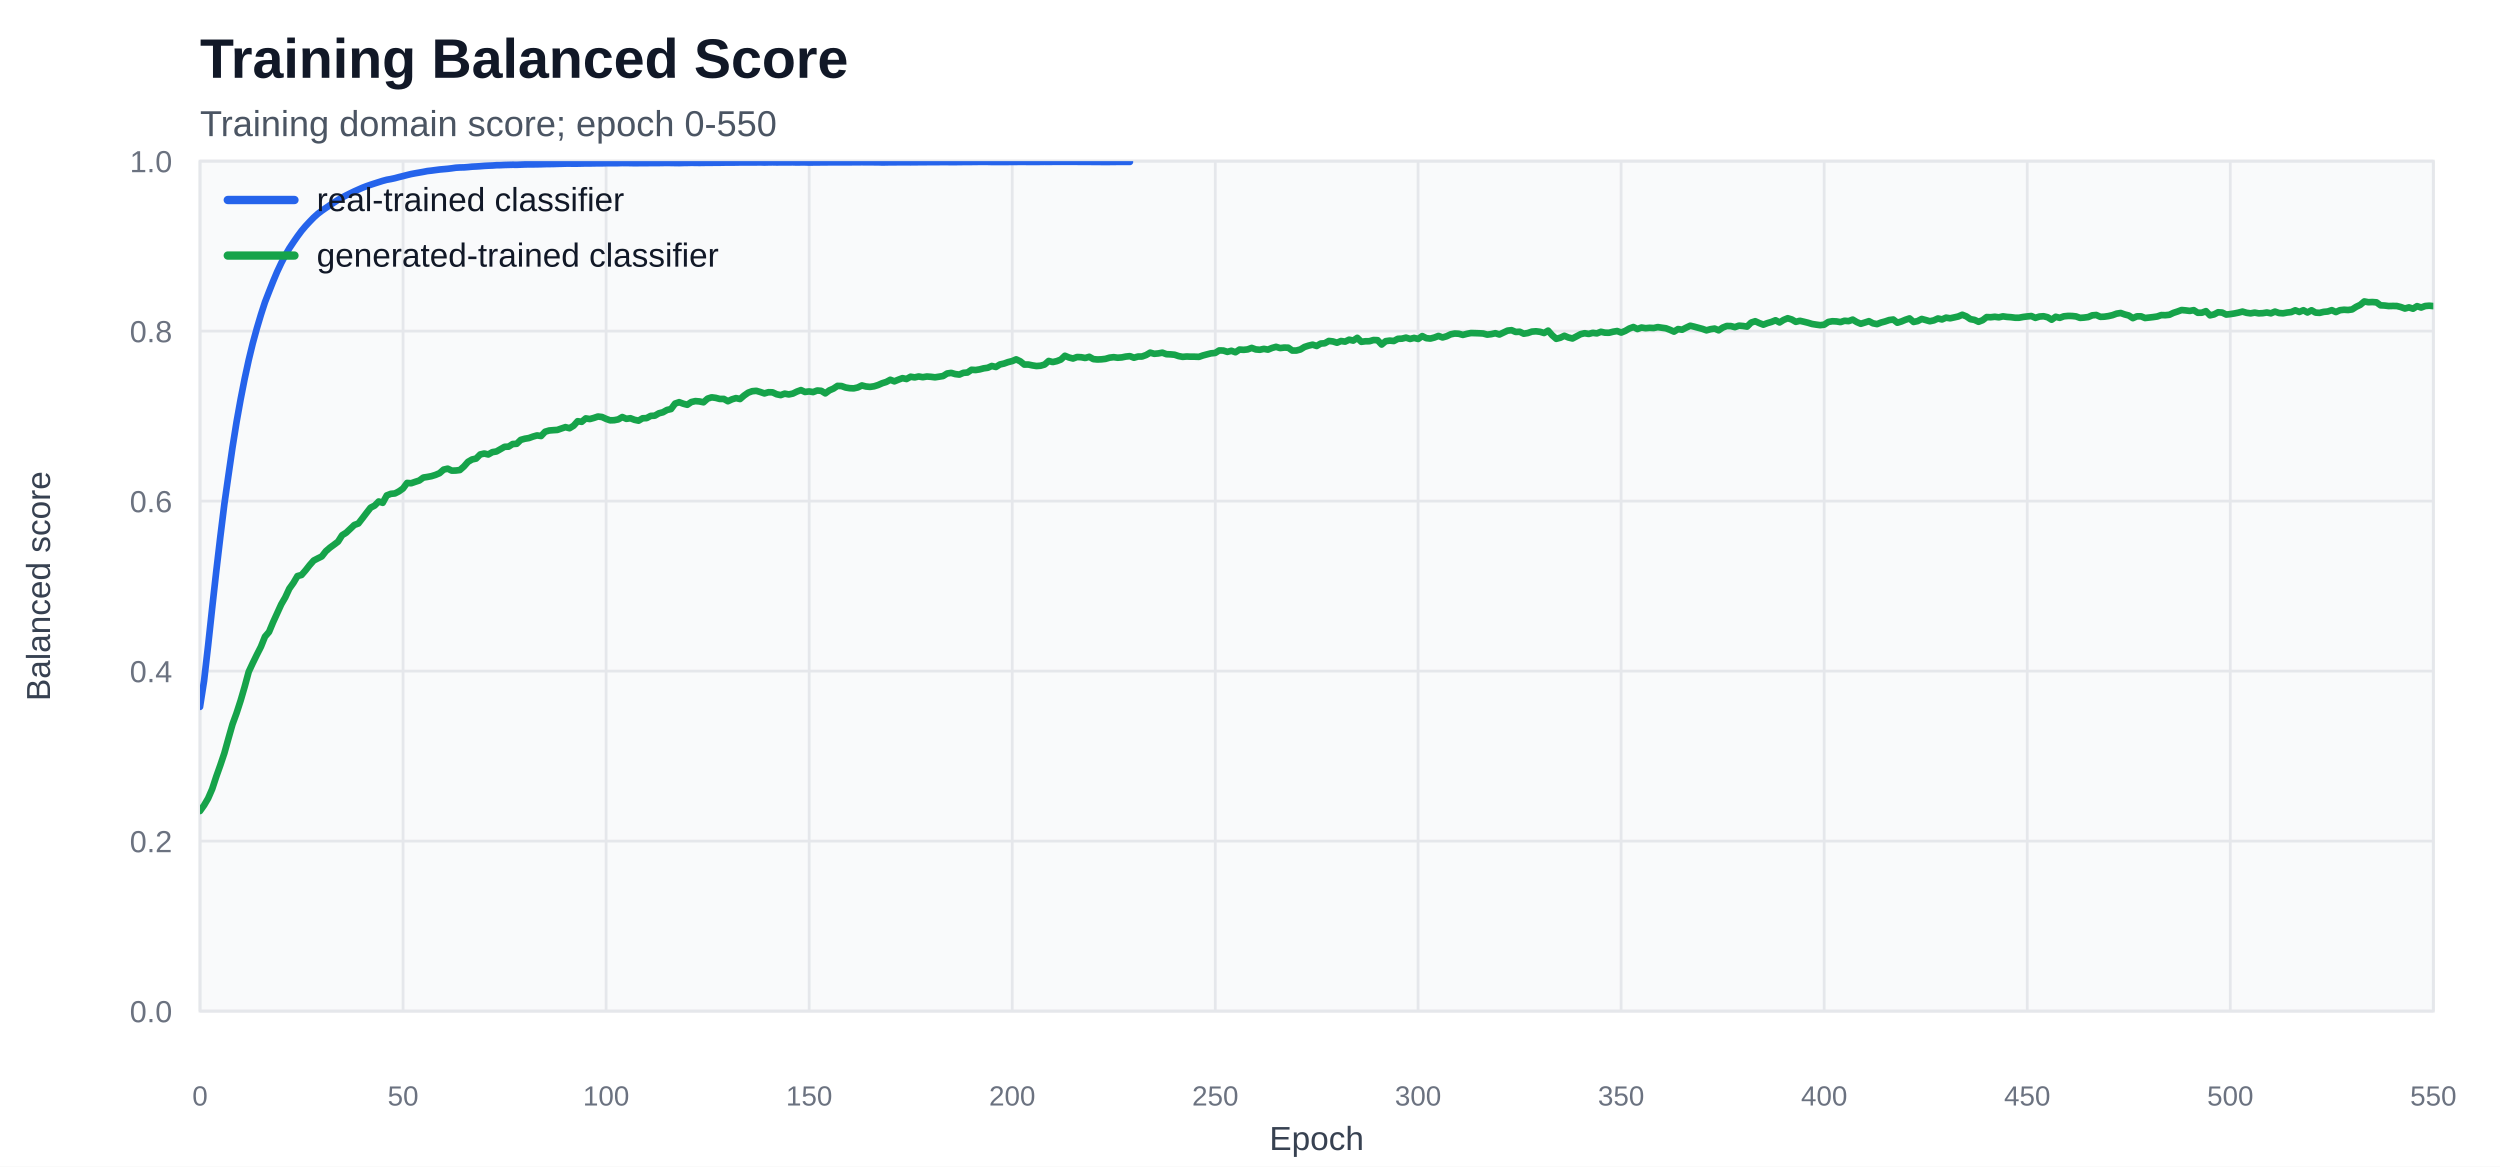
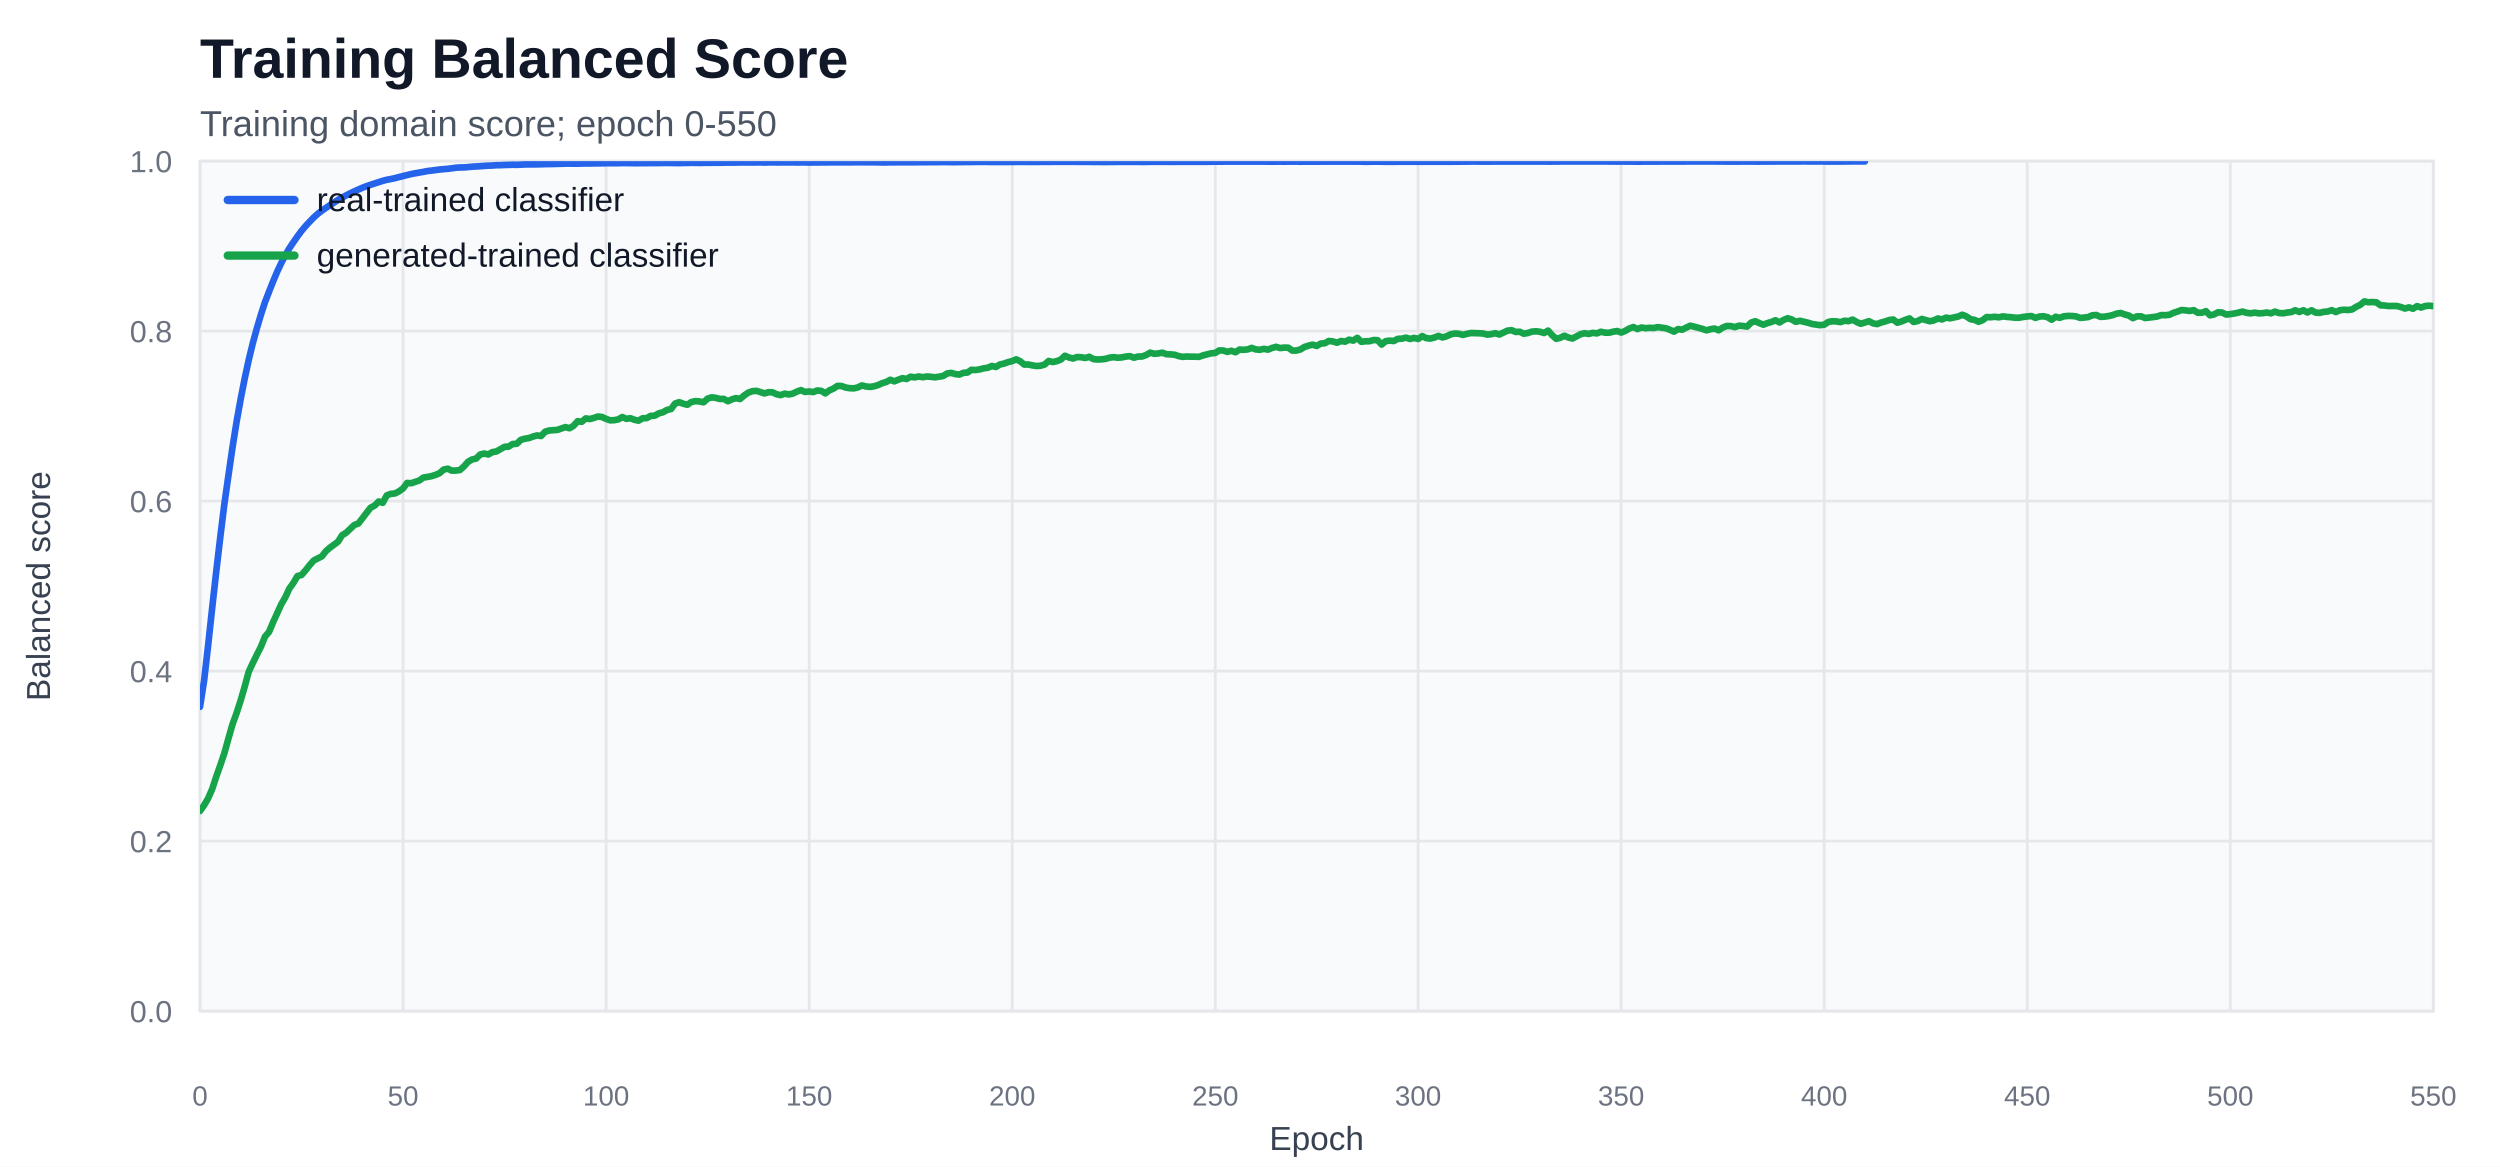
<svg xmlns="http://www.w3.org/2000/svg" width="900" height="420" viewBox="0 0 900 420">
  <rect width="100%" height="100%" fill="#fff" />
  <defs>
    <clipPath id="metal_cls_score_train_clip">
      <rect x="72" y="58" width="804" height="306" />
    </clipPath>
  </defs>
  <text x="72" y="28" font-family="Arial,sans-serif" font-size="20" font-weight="700" fill="#111827">Training Balanced Score</text>
  <text x="72" y="49" font-family="Arial,sans-serif" font-size="13" fill="#4b5563">Training domain score; epoch 0-550</text>
  <rect x="72" y="58" width="804" height="306" fill="#f9fafb" stroke="#e5e7eb" />
  <line x1="72.0" y1="58" x2="72.0" y2="364" stroke="#e5e7eb" />
  <text x="72.0" y="398" text-anchor="middle" font-family="Arial,sans-serif" font-size="10" fill="#6b7280">0</text>
  <line x1="145.1" y1="58" x2="145.1" y2="364" stroke="#e5e7eb" />
  <text x="145.1" y="398" text-anchor="middle" font-family="Arial,sans-serif" font-size="10" fill="#6b7280">50</text>
  <line x1="218.2" y1="58" x2="218.2" y2="364" stroke="#e5e7eb" />
  <text x="218.2" y="398" text-anchor="middle" font-family="Arial,sans-serif" font-size="10" fill="#6b7280">100</text>
  <line x1="291.3" y1="58" x2="291.3" y2="364" stroke="#e5e7eb" />
  <text x="291.3" y="398" text-anchor="middle" font-family="Arial,sans-serif" font-size="10" fill="#6b7280">150</text>
  <line x1="364.4" y1="58" x2="364.4" y2="364" stroke="#e5e7eb" />
  <text x="364.4" y="398" text-anchor="middle" font-family="Arial,sans-serif" font-size="10" fill="#6b7280">200</text>
  <line x1="437.5" y1="58" x2="437.5" y2="364" stroke="#e5e7eb" />
  <text x="437.5" y="398" text-anchor="middle" font-family="Arial,sans-serif" font-size="10" fill="#6b7280">250</text>
  <line x1="510.5" y1="58" x2="510.5" y2="364" stroke="#e5e7eb" />
  <text x="510.5" y="398" text-anchor="middle" font-family="Arial,sans-serif" font-size="10" fill="#6b7280">300</text>
  <line x1="583.6" y1="58" x2="583.6" y2="364" stroke="#e5e7eb" />
  <text x="583.6" y="398" text-anchor="middle" font-family="Arial,sans-serif" font-size="10" fill="#6b7280">350</text>
  <line x1="656.7" y1="58" x2="656.7" y2="364" stroke="#e5e7eb" />
  <text x="656.7" y="398" text-anchor="middle" font-family="Arial,sans-serif" font-size="10" fill="#6b7280">400</text>
  <line x1="729.8" y1="58" x2="729.8" y2="364" stroke="#e5e7eb" />
  <text x="729.8" y="398" text-anchor="middle" font-family="Arial,sans-serif" font-size="10" fill="#6b7280">450</text>
  <line x1="802.9" y1="58" x2="802.9" y2="364" stroke="#e5e7eb" />
  <text x="802.9" y="398" text-anchor="middle" font-family="Arial,sans-serif" font-size="10" fill="#6b7280">500</text>
  <line x1="876.0" y1="58" x2="876.0" y2="364" stroke="#e5e7eb" />
  <text x="876.0" y="398" text-anchor="middle" font-family="Arial,sans-serif" font-size="10" fill="#6b7280">550</text>
  <line x1="72" y1="364.0" x2="876" y2="364.0" stroke="#e5e7eb" />
  <text x="62" y="368.0" text-anchor="end" font-family="Arial,sans-serif" font-size="11" fill="#6b7280">0.0</text>
  <line x1="72" y1="302.8" x2="876" y2="302.8" stroke="#e5e7eb" />
  <text x="62" y="306.8" text-anchor="end" font-family="Arial,sans-serif" font-size="11" fill="#6b7280">0.2</text>
  <line x1="72" y1="241.6" x2="876" y2="241.6" stroke="#e5e7eb" />
  <text x="62" y="245.6" text-anchor="end" font-family="Arial,sans-serif" font-size="11" fill="#6b7280">0.4</text>
  <line x1="72" y1="180.4" x2="876" y2="180.4" stroke="#e5e7eb" />
  <text x="62" y="184.4" text-anchor="end" font-family="Arial,sans-serif" font-size="11" fill="#6b7280">0.6</text>
  <line x1="72" y1="119.2" x2="876" y2="119.2" stroke="#e5e7eb" />
  <text x="62" y="123.2" text-anchor="end" font-family="Arial,sans-serif" font-size="11" fill="#6b7280">0.8</text>
  <line x1="72" y1="58.0" x2="876" y2="58.0" stroke="#e5e7eb" />
  <text x="62" y="62.0" text-anchor="end" font-family="Arial,sans-serif" font-size="11" fill="#6b7280">1.0</text>
  <text x="474.0" y="414" text-anchor="middle" font-family="Arial,sans-serif" font-size="12" fill="#374151">Epoch</text>
  <text x="18" y="211.0" text-anchor="middle" font-family="Arial,sans-serif" font-size="12" fill="#374151" transform="rotate(-90 18 211.0)">Balanced score</text>
  <g clip-path="url(#metal_cls_score_train_clip)">
-     <polyline points="72.00,254.46 73.46,245.14 74.92,232.40 76.39,218.80 77.85,205.71 79.31,193.28 80.77,181.46 82.23,171.19 83.69,161.11 85.16,151.91 86.62,143.77 88.08,136.31 89.54,129.58 91.00,123.57 92.47,118.20 93.93,113.29 95.39,108.78 96.85,105.02 98.31,101.32 99.77,97.84 101.24,94.72 102.70,91.91 104.16,89.40 105.62,87.20 107.08,85.09 108.55,83.11 110.01,81.38 111.47,79.81 112.93,78.30 114.39,76.99 115.85,75.87 117.32,74.85 118.78,73.85 120.24,72.91 121.70,71.95 123.16,71.12 124.63,70.33 126.09,69.60 127.55,68.89 129.01,68.24 130.47,67.59 131.93,67.03 133.40,66.52 134.86,66.04 136.32,65.57 137.78,65.11 139.24,64.72 140.71,64.46 142.17,64.14 143.63,63.75 145.09,63.39 146.55,63.01 148.01,62.66 149.48,62.38 150.94,62.13 152.40,61.87 153.86,61.58 155.32,61.42 156.79,61.22 158.25,61.03 159.71,60.90 161.17,60.77 162.63,60.59 164.09,60.38 165.56,60.29 167.02,60.26 168.48,60.15 169.94,60.00 171.40,59.93 172.87,59.84 174.33,59.72 175.79,59.64 177.25,59.59 178.71,59.48 180.17,59.46 181.64,59.39 183.10,59.35 184.56,59.31 186.02,59.33 187.48,59.27 188.95,59.21 190.41,59.18 191.87,59.18 193.33,59.16 194.79,59.13 196.25,59.08 197.72,59.06 199.18,59.04 200.64,58.99 202.10,58.96 203.56,58.91 205.03,58.90 206.49,58.93 207.95,58.91 209.41,58.88 210.87,58.84 212.33,58.85 213.80,58.82 215.26,58.80 216.72,58.80 218.18,58.76 219.64,58.75 221.11,58.76 222.57,58.74 224.03,58.69 225.49,58.71 226.95,58.72 228.41,58.76 229.88,58.74 231.34,58.72 232.80,58.73 234.26,58.70 235.72,58.70 237.19,58.70 238.65,58.67 240.11,58.66 241.57,58.67 243.03,58.70 244.49,58.72 245.96,58.67 247.42,58.65 248.88,58.61 250.34,58.63 251.80,58.65 253.27,58.63 254.73,58.60 256.19,58.60 257.65,58.59 259.11,58.58 260.57,58.55 262.04,58.54 263.50,58.54 264.96,58.52 266.42,58.49 267.88,58.50 269.35,58.50 270.81,58.49 272.27,58.48 273.73,58.46 275.19,58.51 276.65,58.47 278.12,58.45 279.58,58.48 281.04,58.47 282.50,58.46 283.96,58.46 285.43,58.45 286.89,58.50 288.35,58.47 289.81,58.47 291.27,58.52 292.73,58.50 294.20,58.49 295.66,58.47 297.12,58.47 298.58,58.44 300.04,58.44 301.51,58.43 302.97,58.44 304.43,58.43 305.89,58.44 307.35,58.42 308.81,58.42 310.28,58.40 311.74,58.42 313.20,58.41 314.66,58.43 316.12,58.43 317.59,58.49 319.05,58.47 320.51,58.43 321.97,58.44 323.43,58.42 324.89,58.41 326.36,58.42 327.82,58.43 329.28,58.42 330.74,58.40 332.20,58.39 333.67,58.38 335.13,58.36 336.59,58.37 338.05,58.36 339.51,58.34 340.97,58.35 342.44,58.37 343.90,58.37 345.36,58.34 346.82,58.33 348.28,58.31 349.75,58.31 351.21,58.30 352.67,58.27 354.13,58.28 355.59,58.28 357.05,58.32 358.52,58.31 359.98,58.32 361.44,58.31 362.90,58.31 364.36,58.30 365.83,58.29 367.29,58.27 368.75,58.28 370.21,58.29 371.67,58.29 373.13,58.30 374.60,58.28 376.06,58.26 377.52,58.27 378.98,58.26 380.44,58.26 381.91,58.25 383.37,58.25 384.83,58.26 386.29,58.26 387.75,58.26 389.21,58.27 390.68,58.28 392.14,58.27 393.60,58.30 395.06,58.30 396.52,58.31 397.99,58.32 399.45,58.31 400.91,58.29 402.37,58.28 403.83,58.28 405.29,58.27 406.76,58.28" fill="none" stroke="#2563eb" stroke-width="2.4" stroke-linecap="round" stroke-linejoin="round" />
+     <polyline points="72.00,254.46 73.46,245.14 74.92,232.40 76.39,218.80 77.85,205.71 79.31,193.28 80.77,181.46 82.23,171.19 83.69,161.11 85.16,151.91 86.62,143.77 88.08,136.31 89.54,129.58 91.00,123.57 92.47,118.20 93.93,113.29 95.39,108.78 96.85,105.02 98.31,101.32 99.77,97.84 101.24,94.72 102.70,91.91 104.16,89.40 105.62,87.20 107.08,85.09 108.55,83.11 110.01,81.38 111.47,79.81 112.93,78.30 114.39,76.99 115.85,75.87 117.32,74.85 118.78,73.85 120.24,72.91 121.70,71.95 123.16,71.12 124.63,70.33 126.09,69.60 127.55,68.89 129.01,68.24 130.47,67.59 131.93,67.03 133.40,66.52 134.86,66.04 136.32,65.57 137.78,65.11 139.24,64.72 140.71,64.46 142.17,64.14 143.63,63.75 145.09,63.39 146.55,63.01 148.01,62.66 149.48,62.38 150.94,62.13 152.40,61.87 153.86,61.58 155.32,61.42 156.79,61.22 158.25,61.03 159.71,60.90 161.17,60.77 162.63,60.59 164.09,60.38 165.56,60.29 167.02,60.26 168.48,60.15 169.94,60.00 171.40,59.93 172.87,59.84 174.33,59.72 175.79,59.64 177.25,59.59 178.71,59.48 180.17,59.46 181.64,59.39 183.10,59.35 184.56,59.31 186.02,59.33 187.48,59.27 188.95,59.21 190.41,59.18 191.87,59.18 193.33,59.16 194.79,59.13 196.25,59.08 197.72,59.06 199.18,59.04 200.64,58.99 202.10,58.96 203.56,58.91 205.03,58.90 206.49,58.93 207.95,58.91 209.41,58.88 210.87,58.84 212.33,58.85 213.80,58.82 215.26,58.80 216.72,58.80 218.18,58.76 219.64,58.75 221.11,58.76 222.57,58.74 224.03,58.69 225.49,58.71 226.95,58.72 228.41,58.76 229.88,58.74 231.34,58.72 232.80,58.73 234.26,58.70 235.72,58.70 237.19,58.70 238.65,58.67 240.11,58.66 241.57,58.67 243.03,58.70 244.49,58.72 245.96,58.67 247.42,58.65 248.88,58.61 250.34,58.63 251.80,58.65 253.27,58.63 254.73,58.60 256.19,58.60 257.65,58.59 259.11,58.58 260.57,58.55 262.04,58.54 263.50,58.54 264.96,58.52 266.42,58.49 267.88,58.50 269.35,58.50 270.81,58.49 272.27,58.48 273.73,58.46 275.19,58.51 276.65,58.47 278.12,58.45 279.58,58.48 281.04,58.47 282.50,58.46 283.96,58.46 285.43,58.45 286.89,58.50 288.35,58.47 289.81,58.47 291.27,58.52 292.73,58.50 294.20,58.49 295.66,58.47 297.12,58.47 298.58,58.44 300.04,58.44 301.51,58.43 302.97,58.44 304.43,58.43 305.89,58.44 307.35,58.42 308.81,58.42 310.28,58.40 311.74,58.42 313.20,58.41 314.66,58.43 316.12,58.43 317.59,58.49 319.05,58.47 320.51,58.43 321.97,58.44 323.43,58.42 324.89,58.41 326.36,58.42 327.82,58.43 329.28,58.42 330.74,58.40 332.20,58.39 333.67,58.38 335.13,58.36 336.59,58.37 338.05,58.36 339.51,58.34 340.97,58.35 342.44,58.37 343.90,58.37 345.36,58.34 346.82,58.33 348.28,58.31 349.75,58.31 351.21,58.30 352.67,58.27 354.13,58.28 355.59,58.28 357.05,58.32 358.52,58.31 359.98,58.32 361.44,58.31 362.90,58.31 364.36,58.30 365.83,58.29 367.29,58.27 368.75,58.28 370.21,58.29 371.67,58.29 373.13,58.30 374.60,58.28 376.06,58.26 377.52,58.27 378.98,58.26 380.44,58.26 381.91,58.25 383.37,58.25 384.83,58.26 386.29,58.26 387.75,58.26 389.21,58.27 390.68,58.28 392.14,58.27 393.60,58.30 395.06,58.30 396.52,58.31 397.99,58.32 399.45,58.31 400.91,58.29 402.37,58.28 403.83,58.28 405.29,58.27 406.76,58.28 408.22,58.28 409.68,58.27 411.14,58.30 412.60,58.28 414.07,58.26 415.53,58.25 416.99,58.24 418.45,58.25 419.91,58.25 421.37,58.28 422.84,58.26 424.30,58.25 425.76,58.25 427.22,58.25 428.68,58.25 430.15,58.26 431.61,58.26 433.07,58.24 434.53,58.24 435.99,58.23 437.45,58.20 438.92,58.19 440.38,58.19 441.84,58.17 443.30,58.17 444.76,58.17 446.23,58.17 447.69,58.17 449.15,58.18 450.61,58.18 452.07,58.17 453.53,58.17 455.00,58.18 456.46,58.19 457.92,58.19 459.38,58.19 460.84,58.18 462.31,58.20 463.77,58.18 465.23,58.19 466.69,58.17 468.15,58.22 469.61,58.20 471.08,58.20 472.54,58.20 474.00,58.21 475.46,58.19 476.92,58.18 478.39,58.18 479.85,58.18 481.31,58.18 482.77,58.17 484.23,58.18 485.69,58.17 487.16,58.18 488.62,58.18 490.08,58.20 491.54,58.25 493.00,58.22 494.47,58.20 495.93,58.19 497.39,58.22 498.85,58.24 500.31,58.25 501.77,58.24 503.24,58.23 504.70,58.22 506.16,58.22 507.62,58.21 509.08,58.23 510.55,58.23 512.01,58.22 513.47,58.21 514.93,58.23 516.39,58.22 517.85,58.21 519.32,58.22 520.78,58.22 522.24,58.22 523.70,58.21 525.16,58.20 526.63,58.18 528.09,58.18 529.55,58.16 531.01,58.16 532.47,58.17 533.93,58.19 535.40,58.17 536.86,58.17 538.32,58.16 539.78,58.15 541.24,58.15 542.71,58.16 544.17,58.15 545.63,58.14 547.09,58.15 548.55,58.15 550.01,58.15 551.48,58.15 552.94,58.16 554.40,58.15 555.86,58.16 557.32,58.17 558.79,58.17 560.25,58.15 561.71,58.14 563.17,58.13 564.63,58.14 566.09,58.14 567.56,58.13 569.02,58.13 570.48,58.13 571.94,58.13 573.40,58.12 574.87,58.13 576.33,58.13 577.79,58.13 579.25,58.15 580.71,58.15 582.17,58.17 583.64,58.15 585.10,58.17 586.56,58.18 588.02,58.18 589.48,58.20 590.95,58.19 592.41,58.16 593.87,58.18 595.33,58.18 596.79,58.17 598.25,58.16 599.72,58.16 601.18,58.15 602.64,58.15 604.10,58.15 605.56,58.15 607.03,58.14 608.49,58.14 609.95,58.13 611.41,58.13 612.87,58.13 614.33,58.14 615.80,58.14 617.26,58.13 618.72,58.16 620.18,58.15 621.64,58.17 623.11,58.18 624.57,58.17 626.03,58.17 627.49,58.15 628.95,58.15 630.41,58.15 631.88,58.17 633.34,58.17 634.80,58.16 636.26,58.15 637.72,58.15 639.19,58.14 640.65,58.14 642.11,58.14 643.57,58.13 645.03,58.12 646.49,58.13 647.96,58.12 649.42,58.11 650.88,58.12 652.34,58.12 653.80,58.12 655.27,58.14 656.73,58.14 658.19,58.17 659.65,58.15 661.11,58.15 662.57,58.15 664.04,58.14 665.50,58.13 666.96,58.11 668.42,58.11 669.88,58.10 671.35,58.11" fill="none" stroke="#2563eb" stroke-width="2.4" stroke-linecap="round" stroke-linejoin="round" />
    <polyline points="72.00,291.96 73.46,289.91 74.92,287.42 76.39,284.04 77.85,279.58 79.31,275.48 80.77,271.14 82.23,265.89 83.69,260.76 85.16,256.73 86.62,252.22 88.08,247.22 89.54,241.83 91.00,238.70 92.47,235.70 93.93,232.83 95.39,229.19 96.85,227.50 98.31,224.00 99.77,220.80 101.24,217.57 102.70,215.04 104.16,211.90 105.62,209.85 107.08,207.38 108.55,206.99 110.01,205.31 111.47,203.45 112.93,201.79 114.39,201.03 115.85,200.31 117.32,198.42 118.78,197.16 120.24,196.09 121.70,194.99 123.16,192.68 124.63,191.77 126.09,190.39 127.55,188.99 129.01,188.46 130.47,186.58 131.93,184.66 133.40,182.77 134.86,182.02 136.32,180.54 137.78,181.01 139.24,178.34 140.71,177.78 142.17,177.64 143.63,176.89 145.09,175.85 146.55,173.86 148.01,173.97 149.48,173.46 150.94,172.99 152.40,171.92 153.86,171.70 155.32,171.42 156.79,170.96 158.25,170.34 159.71,169.06 161.17,168.72 162.63,169.43 164.09,169.39 165.56,169.21 167.02,167.92 168.48,166.26 169.94,165.41 171.40,165.09 172.87,163.61 174.33,163.27 175.79,163.61 177.25,162.77 178.71,162.53 180.17,161.70 181.64,160.85 183.10,160.79 184.56,159.85 186.02,159.76 187.48,158.35 188.95,157.94 190.41,157.70 191.87,157.17 193.33,156.75 194.79,156.96 196.25,155.41 197.72,154.98 199.18,154.86 200.64,154.77 202.10,154.26 203.56,153.77 205.03,154.16 206.49,153.27 207.95,151.64 209.41,151.85 210.87,150.62 212.33,150.86 213.80,150.45 215.26,149.95 216.72,150.12 218.18,150.79 219.64,151.32 221.11,151.27 222.57,150.99 224.03,150.14 225.49,150.78 226.95,150.57 228.41,151.13 229.88,151.44 231.34,150.58 232.80,150.52 234.26,149.72 235.72,149.65 237.19,148.79 238.65,148.42 240.11,147.59 241.57,147.26 243.03,145.29 244.49,144.79 245.96,145.33 247.42,145.72 248.88,144.73 250.34,144.40 251.80,144.52 253.27,144.82 254.73,143.51 256.19,143.04 257.65,143.23 259.11,143.62 260.57,143.61 262.04,144.44 263.50,143.76 264.96,143.32 266.42,143.65 267.88,142.39 269.35,141.36 270.81,140.83 272.27,140.70 273.73,141.13 275.19,141.63 276.65,141.20 278.12,141.24 279.58,141.93 281.04,142.24 282.50,141.71 283.96,142.00 285.43,141.69 286.89,140.97 288.35,140.44 289.81,141.11 291.27,140.91 292.73,141.15 294.20,140.58 295.66,140.70 297.12,141.61 298.58,140.53 300.04,139.90 301.51,138.92 302.97,138.98 304.43,139.51 305.89,139.75 307.35,139.81 308.81,139.48 310.28,138.76 311.74,139.14 313.20,139.28 314.66,139.07 316.12,138.61 317.59,137.96 319.05,137.51 320.51,136.72 321.97,137.28 323.43,136.68 324.89,136.14 326.36,136.44 327.82,135.62 329.28,135.86 330.74,135.53 332.20,135.79 333.67,135.55 335.13,135.65 336.59,135.83 338.05,135.61 339.51,135.37 340.97,134.45 342.44,134.24 343.90,134.67 345.36,134.85 346.82,134.22 348.28,134.11 349.75,133.12 351.21,133.21 352.67,132.98 354.13,132.60 355.59,132.40 357.05,131.75 358.52,132.11 359.98,131.21 361.44,130.89 362.90,130.36 364.36,130.00 365.83,129.37 367.29,130.07 368.75,131.25 370.21,131.23 371.67,131.54 373.13,131.77 374.60,131.66 376.06,131.24 377.52,129.95 378.98,130.34 380.44,130.01 381.91,129.45 383.37,128.08 384.83,128.70 386.29,129.07 387.75,128.53 389.21,128.60 390.68,128.87 392.14,128.45 393.60,129.28 395.06,129.42 396.52,129.36 397.99,129.19 399.45,128.76 400.91,128.58 402.37,128.78 403.83,128.67 405.29,128.37 406.76,128.21 408.22,128.78 409.68,128.36 411.14,128.34 412.60,127.81 414.07,126.95 415.53,127.37 416.99,127.23 418.45,126.96 419.91,127.51 421.37,127.57 422.84,127.70 424.30,128.19 425.76,128.47 427.22,128.34 428.68,128.41 430.15,128.41 431.61,128.47 433.07,127.96 434.53,127.57 435.99,127.20 437.45,127.07 438.92,126.16 440.38,126.19 441.84,126.67 443.30,126.28 444.76,126.81 446.23,125.84 447.69,125.94 449.15,125.79 450.61,125.25 452.07,125.79 453.53,125.92 455.00,125.59 456.46,125.87 457.92,125.27 459.38,124.86 460.84,125.31 462.31,125.13 463.77,125.17 465.23,126.20 466.69,126.19 468.15,125.81 469.61,124.91 471.08,124.43 472.54,124.08 474.00,124.55 475.46,123.68 476.92,123.57 478.39,122.74 479.85,122.92 481.31,123.38 482.77,122.77 484.23,122.99 485.69,122.28 487.16,122.62 488.62,121.63 490.08,123.05 491.54,122.86 493.00,122.84 494.47,122.41 495.93,122.47 497.39,124.03 498.85,122.82 500.31,122.62 501.77,122.76 503.24,121.97 504.70,121.92 506.16,121.55 507.62,122.02 509.08,121.65 510.55,122.02 512.01,120.99 513.47,121.74 514.93,121.89 516.39,121.51 517.85,120.94 519.32,121.48 520.78,121.06 522.24,120.36 523.70,120.07 525.16,120.15 526.63,120.56 528.09,120.18 529.55,119.89 531.01,119.93 532.47,119.98 533.93,120.06 535.40,120.47 536.86,120.29 538.32,119.96 539.78,120.42 541.24,119.73 542.71,119.03 544.17,118.87 545.63,119.50 547.09,119.43 548.55,120.13 550.01,119.89 551.48,119.38 552.94,119.27 554.40,119.44 555.86,119.88 557.32,119.03 558.79,120.70 560.25,121.97 561.71,121.59 563.17,120.88 564.63,121.50 566.09,121.86 567.56,121.09 569.02,120.30 570.48,119.96 571.94,120.22 573.40,119.82 574.87,120.02 576.33,119.44 577.79,119.76 579.25,119.79 580.71,119.42 582.17,119.18 583.64,119.72 585.10,119.12 586.56,118.27 588.02,117.73 589.48,118.45 590.95,117.91 592.41,118.15 593.87,118.01 595.33,118.09 596.79,117.76 598.25,117.98 599.72,118.18 601.18,118.73 602.64,119.38 604.10,118.47 605.56,118.70 607.03,117.95 608.49,117.26 609.95,117.61 611.41,118.01 612.87,118.40 614.33,118.92 615.80,118.51 617.26,118.29 618.72,118.91 620.18,117.93 621.64,117.36 623.11,117.39 624.57,117.77 626.03,117.23 627.49,117.36 628.95,117.58 630.41,116.13 631.88,115.65 633.34,116.31 634.80,116.88 636.26,116.32 637.72,115.90 639.19,115.30 640.65,116.08 642.11,115.17 643.57,114.57 645.03,115.01 646.49,115.86 647.96,115.49 649.42,115.83 650.88,116.19 652.34,116.63 653.80,116.86 655.27,117.06 656.73,116.88 658.19,115.90 659.65,115.65 661.11,115.71 662.57,115.96 664.04,115.47 665.50,115.61 666.96,115.06 668.42,115.94 669.88,116.56 671.35,116.11 672.81,115.63 674.27,116.39 675.73,116.68 677.19,116.11 678.65,115.72 680.12,115.22 681.58,115.03 683.04,116.18 684.50,115.73 685.96,115.12 687.43,114.63 688.89,115.90 690.35,115.59 691.81,114.83 693.27,115.22 694.73,115.65 696.20,115.33 697.66,114.65 699.12,115.00 700.58,114.35 702.04,114.59 703.51,114.27 704.97,113.94 706.43,113.31 707.89,113.90 709.35,114.90 710.81,115.16 712.28,115.84 713.74,115.27 715.20,114.15 716.66,114.21 718.12,114.04 719.59,114.24 721.05,113.89 722.51,114.09 723.97,114.19 725.43,114.38 726.89,114.38 728.36,114.10 729.82,113.92 731.28,113.77 732.74,114.43 734.20,113.96 735.67,113.85 737.13,114.20 738.59,115.09 740.05,114.04 741.51,114.42 742.97,113.88 744.44,113.74 745.90,113.75 747.36,113.91 748.82,114.44 750.28,114.33 751.75,114.14 753.21,113.52 754.67,113.40 756.13,114.07 757.59,114.00 759.05,113.79 760.52,113.45 761.98,112.91 763.44,112.68 764.90,113.20 766.36,113.58 767.83,114.53 769.29,113.89 770.75,113.87 772.21,114.48 773.67,114.32 775.13,114.15 776.60,113.94 778.06,113.43 779.52,113.47 780.98,113.32 782.44,112.63 783.91,112.15 785.37,111.61 786.83,111.74 788.29,111.93 789.75,111.66 791.21,112.60 792.68,112.57 794.14,112.02 795.60,113.52 797.06,113.19 798.52,112.42 799.99,112.53 801.45,113.24 802.91,113.08 804.37,112.85 805.83,112.55 807.29,112.17 808.76,112.61 810.22,112.81 811.68,112.54 813.14,112.81 814.60,112.74 816.07,112.50 817.53,112.80 818.99,112.18 820.45,112.69 821.91,112.79 823.37,112.51 824.84,112.35 826.30,111.71 827.76,112.30 829.22,111.69 830.68,112.49 832.15,111.70 833.61,112.54 835.07,112.63 836.53,112.27 837.99,112.14 839.45,111.66 840.92,112.34 842.38,111.67 843.84,111.51 845.30,111.60 846.76,111.40 848.23,110.45 849.69,109.75 851.15,108.52 852.61,108.80 854.07,108.74 855.53,108.85 857.00,109.92 858.46,109.99 859.92,110.18 861.38,110.14 862.84,110.16 864.31,110.54 865.77,111.07 867.23,110.66 868.69,111.14 870.15,110.22 871.61,110.71 873.08,110.17 874.54,110.05 876.00,110.20" fill="none" stroke="#16a34a" stroke-width="2.4" stroke-linecap="round" stroke-linejoin="round" />
  </g>
  <line x1="82" y1="72" x2="106" y2="72" stroke="#2563eb" stroke-width="3" stroke-linecap="round" />
  <text x="114" y="76" font-family="Arial,sans-serif" font-size="12" fill="#111827">real-trained classifier</text>
  <line x1="82" y1="92" x2="106" y2="92" stroke="#16a34a" stroke-width="3" stroke-linecap="round" />
  <text x="114" y="96" font-family="Arial,sans-serif" font-size="12" fill="#111827">generated-trained classifier</text>
</svg>
